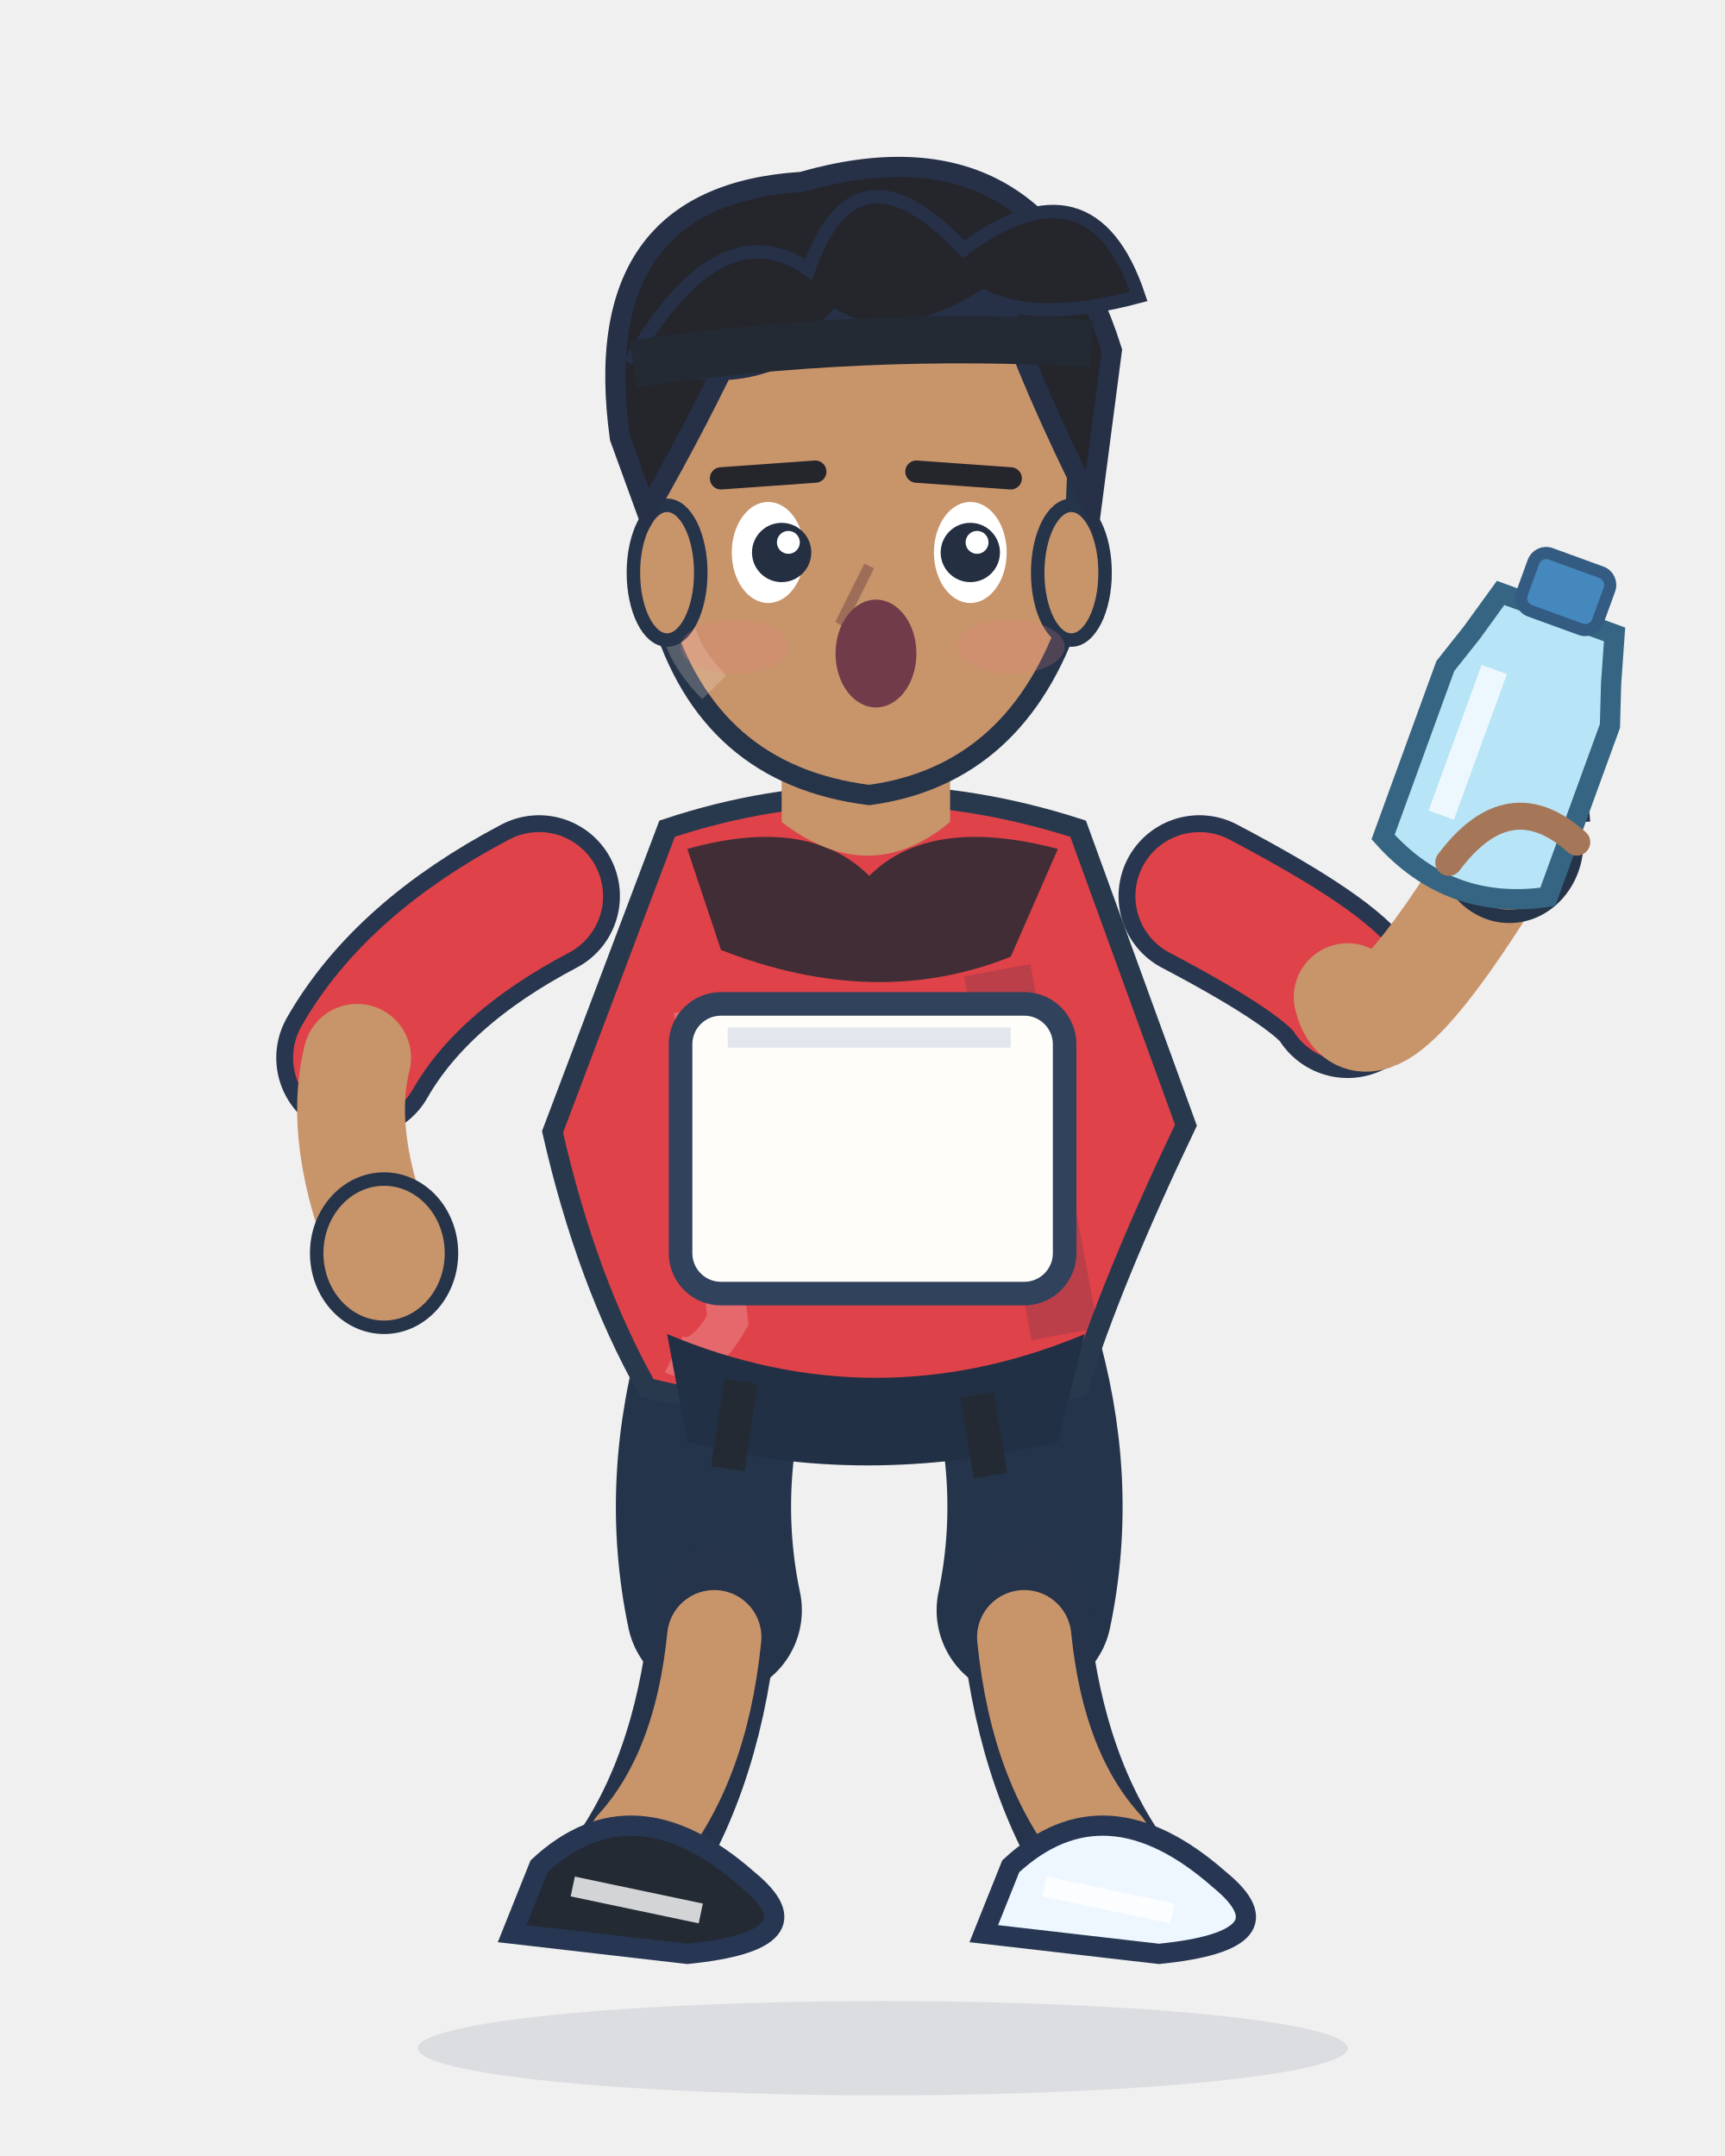
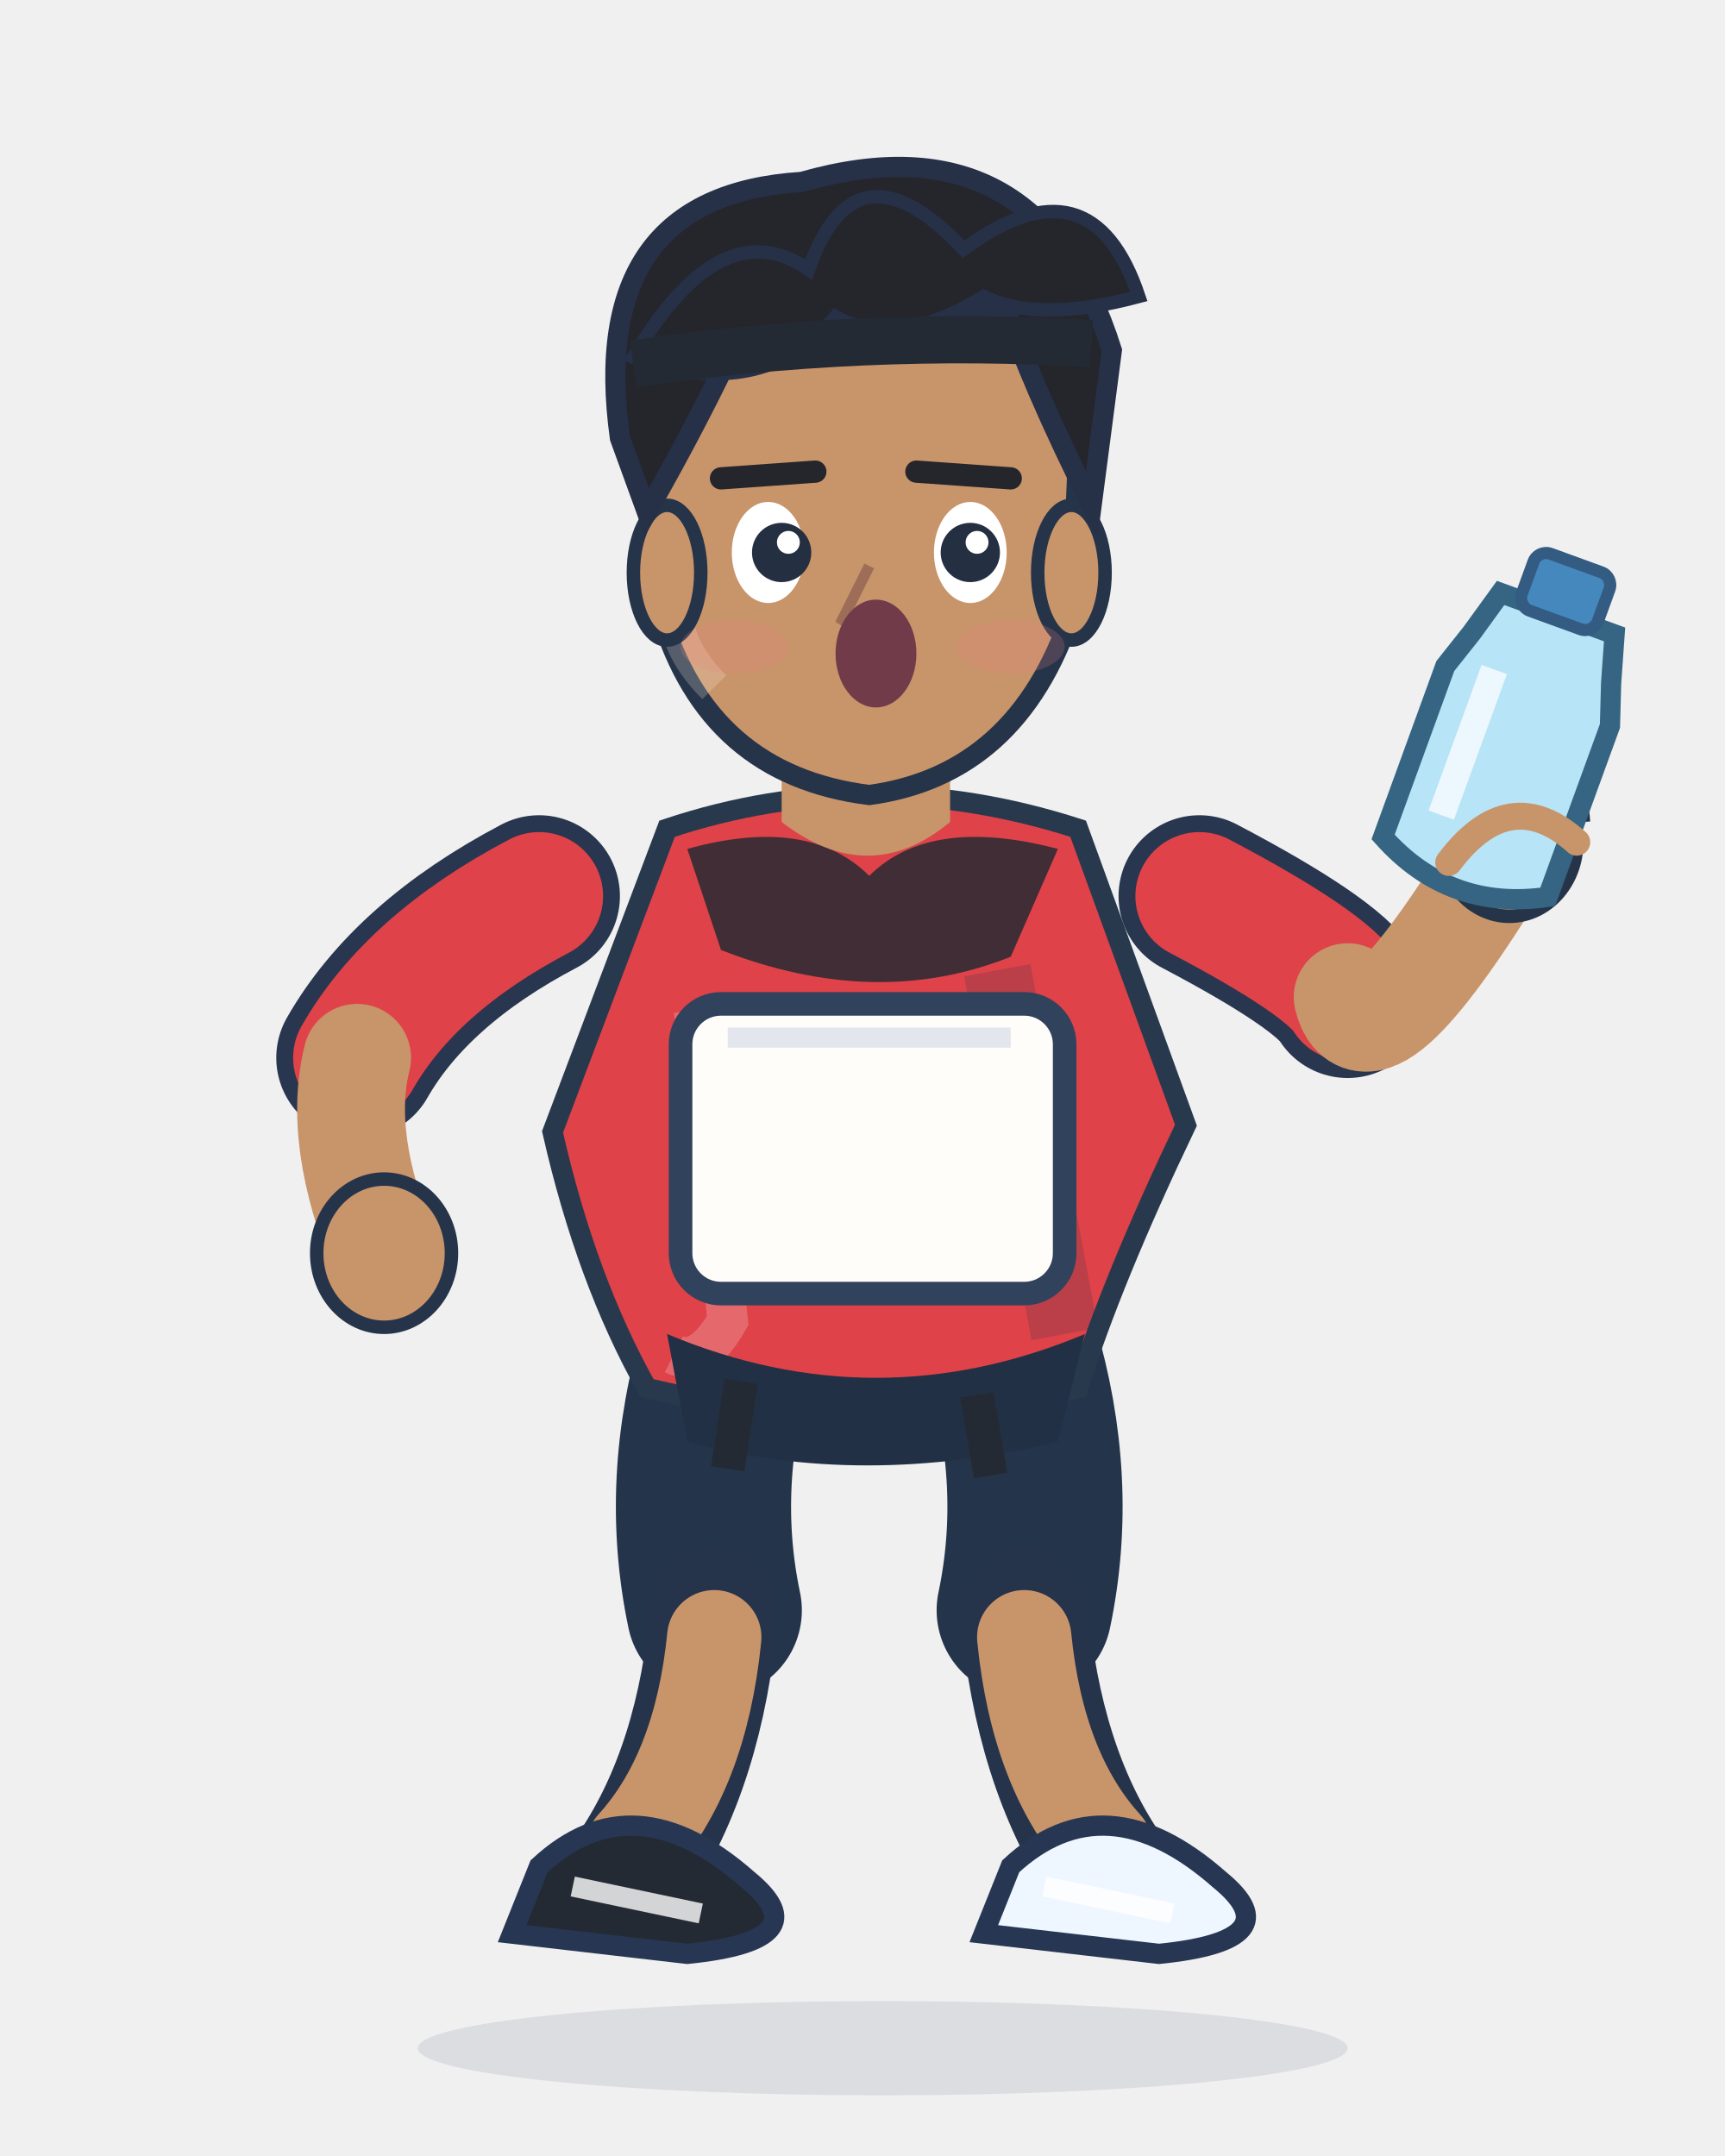
<svg xmlns="http://www.w3.org/2000/svg" width="256" height="320" viewBox="0 0 256 320" role="img" aria-label="JP male catch">
  <g id="body_06_pose" transform="translate(0 0)">
    <ellipse cx="131" cy="304" rx="69" ry="7" fill="#26385c" opacity=".10" />
    <g id="legs">
      <g id="leg_left">
        <path d="M108 200 Q102 220 106 239" stroke="#24344a" stroke-width="26" stroke-linecap="round" fill="none" />
        <path d="M106 239 Q104 262 94 277" stroke="#25334b" stroke-width="19" stroke-linecap="round" fill="none" />
        <path d="M106 243 Q104 263 94 274" stroke="#c8946a" stroke-width="14" stroke-linecap="round" fill="none" />
        <path d="M80 277 Q94 264 111 279 Q122 288 102 290 L76 287Z" fill="#232a33" stroke="#273753" stroke-width="3" />
        <path d="M85 280 L104 284" stroke="#ffffff" stroke-width="3" opacity=".8" />
      </g>
      <g id="leg_right">
        <path d="M150 200 Q156 220 152 239" stroke="#24344a" stroke-width="26" stroke-linecap="round" fill="none" />
        <path d="M152 239 Q154 262 164 277" stroke="#25334b" stroke-width="19" stroke-linecap="round" fill="none" />
        <path d="M152 243 Q154 263 164 274" stroke="#c8946a" stroke-width="14" stroke-linecap="round" fill="none" />
        <path d="M150 277 Q164 264 181 279 Q192 288 172 290 L146 287Z" fill="#eef7ff" stroke="#273753" stroke-width="3" />
        <path d="M155 280 L174 284" stroke="#ffffff" stroke-width="3" opacity=".8" />
      </g>
    </g>
    <g id="arm_left">
      <path d="M80 133 Q61 143 53 157" fill="none" stroke="#28364f" stroke-width="24" stroke-linecap="round" />
      <path d="M80 133 Q61 143 53 157" fill="none" stroke="#df4248" stroke-width="19" stroke-linecap="round" />
      <path d="M53 157 Q50 169 57 186" stroke="#c8946a" stroke-width="16" stroke-linecap="round" fill="none" />
      <ellipse cx="57" cy="186" rx="10" ry="11" fill="#c8946a" stroke="#26344a" stroke-width="2" />
    </g>
    <g id="torso">
      <path d="M99 123 Q129 113 160 123 L176 167 Q165 190 160 206 Q129 214 96 206 Q87 190 82 168Z" fill="#df4248" stroke="#28394e" stroke-width="3" />
      <path d="M102 126 Q120 121 129 130 Q138 121 157 126 L150 142 Q130 150 107 141Z" fill="#232a33" opacity=".84" />
      <path d="M103 150 L108 196 Q104 203 100 201" stroke="#fff" stroke-opacity=".20" stroke-width="6" fill="none" />
      <path d="M148 144 L158 198" stroke="#193451" stroke-opacity=".18" stroke-width="10" fill="none" />
      <path d="M116 113 L116 122 Q129 132 141 122 L141 111Z" fill="#c8946a" />
      <path d="M99 198 Q130 211 161 198 L157 214 Q128 221 102 214Z" fill="#223045" />
      <path d="M110 205 L108 218 M145 207 L147 219" stroke="#232a33" stroke-width="5" />
    </g>
    <g id="arm_right">
      <path d="M178 133 Q197 143 200 148" fill="none" stroke="#28364f" stroke-width="24" stroke-linecap="round" />
      <path d="M178 133 Q197 143 200 148" fill="none" stroke="#df4248" stroke-width="19" stroke-linecap="round" />
      <path d="M200 148 Q203 160 224 125" stroke="#c8946a" stroke-width="16" stroke-linecap="round" fill="none" />
      <ellipse cx="224" cy="125" rx="10" ry="11" fill="#c8946a" stroke="#26344a" stroke-width="2" />
      <path d="M220 117 Q234 108 235 122" fill="none" stroke="#26344a" stroke-width="2" />
    </g>
    <g id="face">
      <path d="M97 67 Q99 42 128 40 Q155 41 160 67 L159 91 Q151 115 129 118 Q105 115 98 91Z" fill="#c8946a" stroke="#26344a" stroke-width="3" />
      <path d="M102 83 Q97 93 106 102" stroke="#fff1dd" stroke-width="5" opacity=".22" fill="none" />
      <ellipse cx="99" cy="85" rx="5" ry="10" fill="#c8946a" stroke="#26344a" stroke-width="2" />
      <ellipse cx="159" cy="85" rx="5" ry="10" fill="#c8946a" stroke="#26344a" stroke-width="2" />
      <path d="M107 71 L121 70 M136 70 L150 71" fill="none" stroke="#25252c" stroke-width="3.3" stroke-linecap="round" />
      <ellipse cx="114" cy="82" rx="5.4" ry="7.5" fill="#fff" />
      <ellipse cx="144" cy="82" rx="5.4" ry="7.5" fill="#fff" />
      <circle cx="116" cy="82" r="4.4" fill="#242f42" />
      <circle cx="144" cy="82" r="4.4" fill="#242f42" />
      <circle cx="117" cy="80.5" r="1.7" fill="#fff" />
      <circle cx="145" cy="80.5" r="1.7" fill="#fff" />
      <path d="M129 84 L125 92 Q128 94 133 92" stroke="#9d6d58" stroke-width="1.6" fill="none" />
      <ellipse cx="109" cy="96" rx="8" ry="4" fill="#ee8382" opacity=".21" />
      <ellipse cx="150" cy="96" rx="8" ry="4" fill="#ee8382" opacity=".21" />
      <ellipse cx="130" cy="97" rx="6" ry="8" fill="#713b4a" />
    </g>
    <g id="hair">
      <path d="M92 65 Q87 29 119 27 Q154 17 165 52 L162 75 Q153 57 149 45 Q131 56 110 49 Q104 62 96 76Z" fill="#25252c" stroke="#263047" stroke-width="3" />
      <path d="M94 53 Q107 31 120 40 Q127 20 143 37 Q162 23 169 44 Q154 48 146 44 Q133 52 124 47 Q113 60 94 53Z" fill="#25252c" stroke="#263047" stroke-width="2" />
      <path d="M94 54 Q128 49 162 51" stroke="#232a33" stroke-width="7" fill="none" />
    </g>
    <g id="bib_placeholder">
      <rect x="101" y="149" width="57" height="43" rx="6" fill="#fffdf9" stroke="#31425c" stroke-width="3.5" />
      <path d="M108 154 H150" stroke="#e3e7ed" stroke-width="3" />
    </g>
  </g>
  <g id="received_supply" transform="translate(225 108) rotate(20)">
    <path d="M-9 -18 H9 L11 -11 L13 -5 V22 Q0 29 -13 22 V-5 L-11 -11Z" fill="#b7e4f6" stroke="#356582" stroke-width="3" />
    <rect x="-6" y="-26" width="12" height="9" rx="2" fill="#4488be" stroke="#345b82" stroke-width="1.8" />
    <path d="M-6 -7 V16" stroke="#fff" stroke-width="4" opacity=".74" />
  </g>
-   <path id="fingers_over_supply" d="M215 128 Q224 116 234 125" fill="none" stroke="#a57657" stroke-width="4" stroke-linecap="round" />
+   <path id="fingers_over_supply" d="M215 128 Q224 116 234 125" fill="none" stroke="#c8946a" stroke-width="4" stroke-linecap="round" />
</svg>
